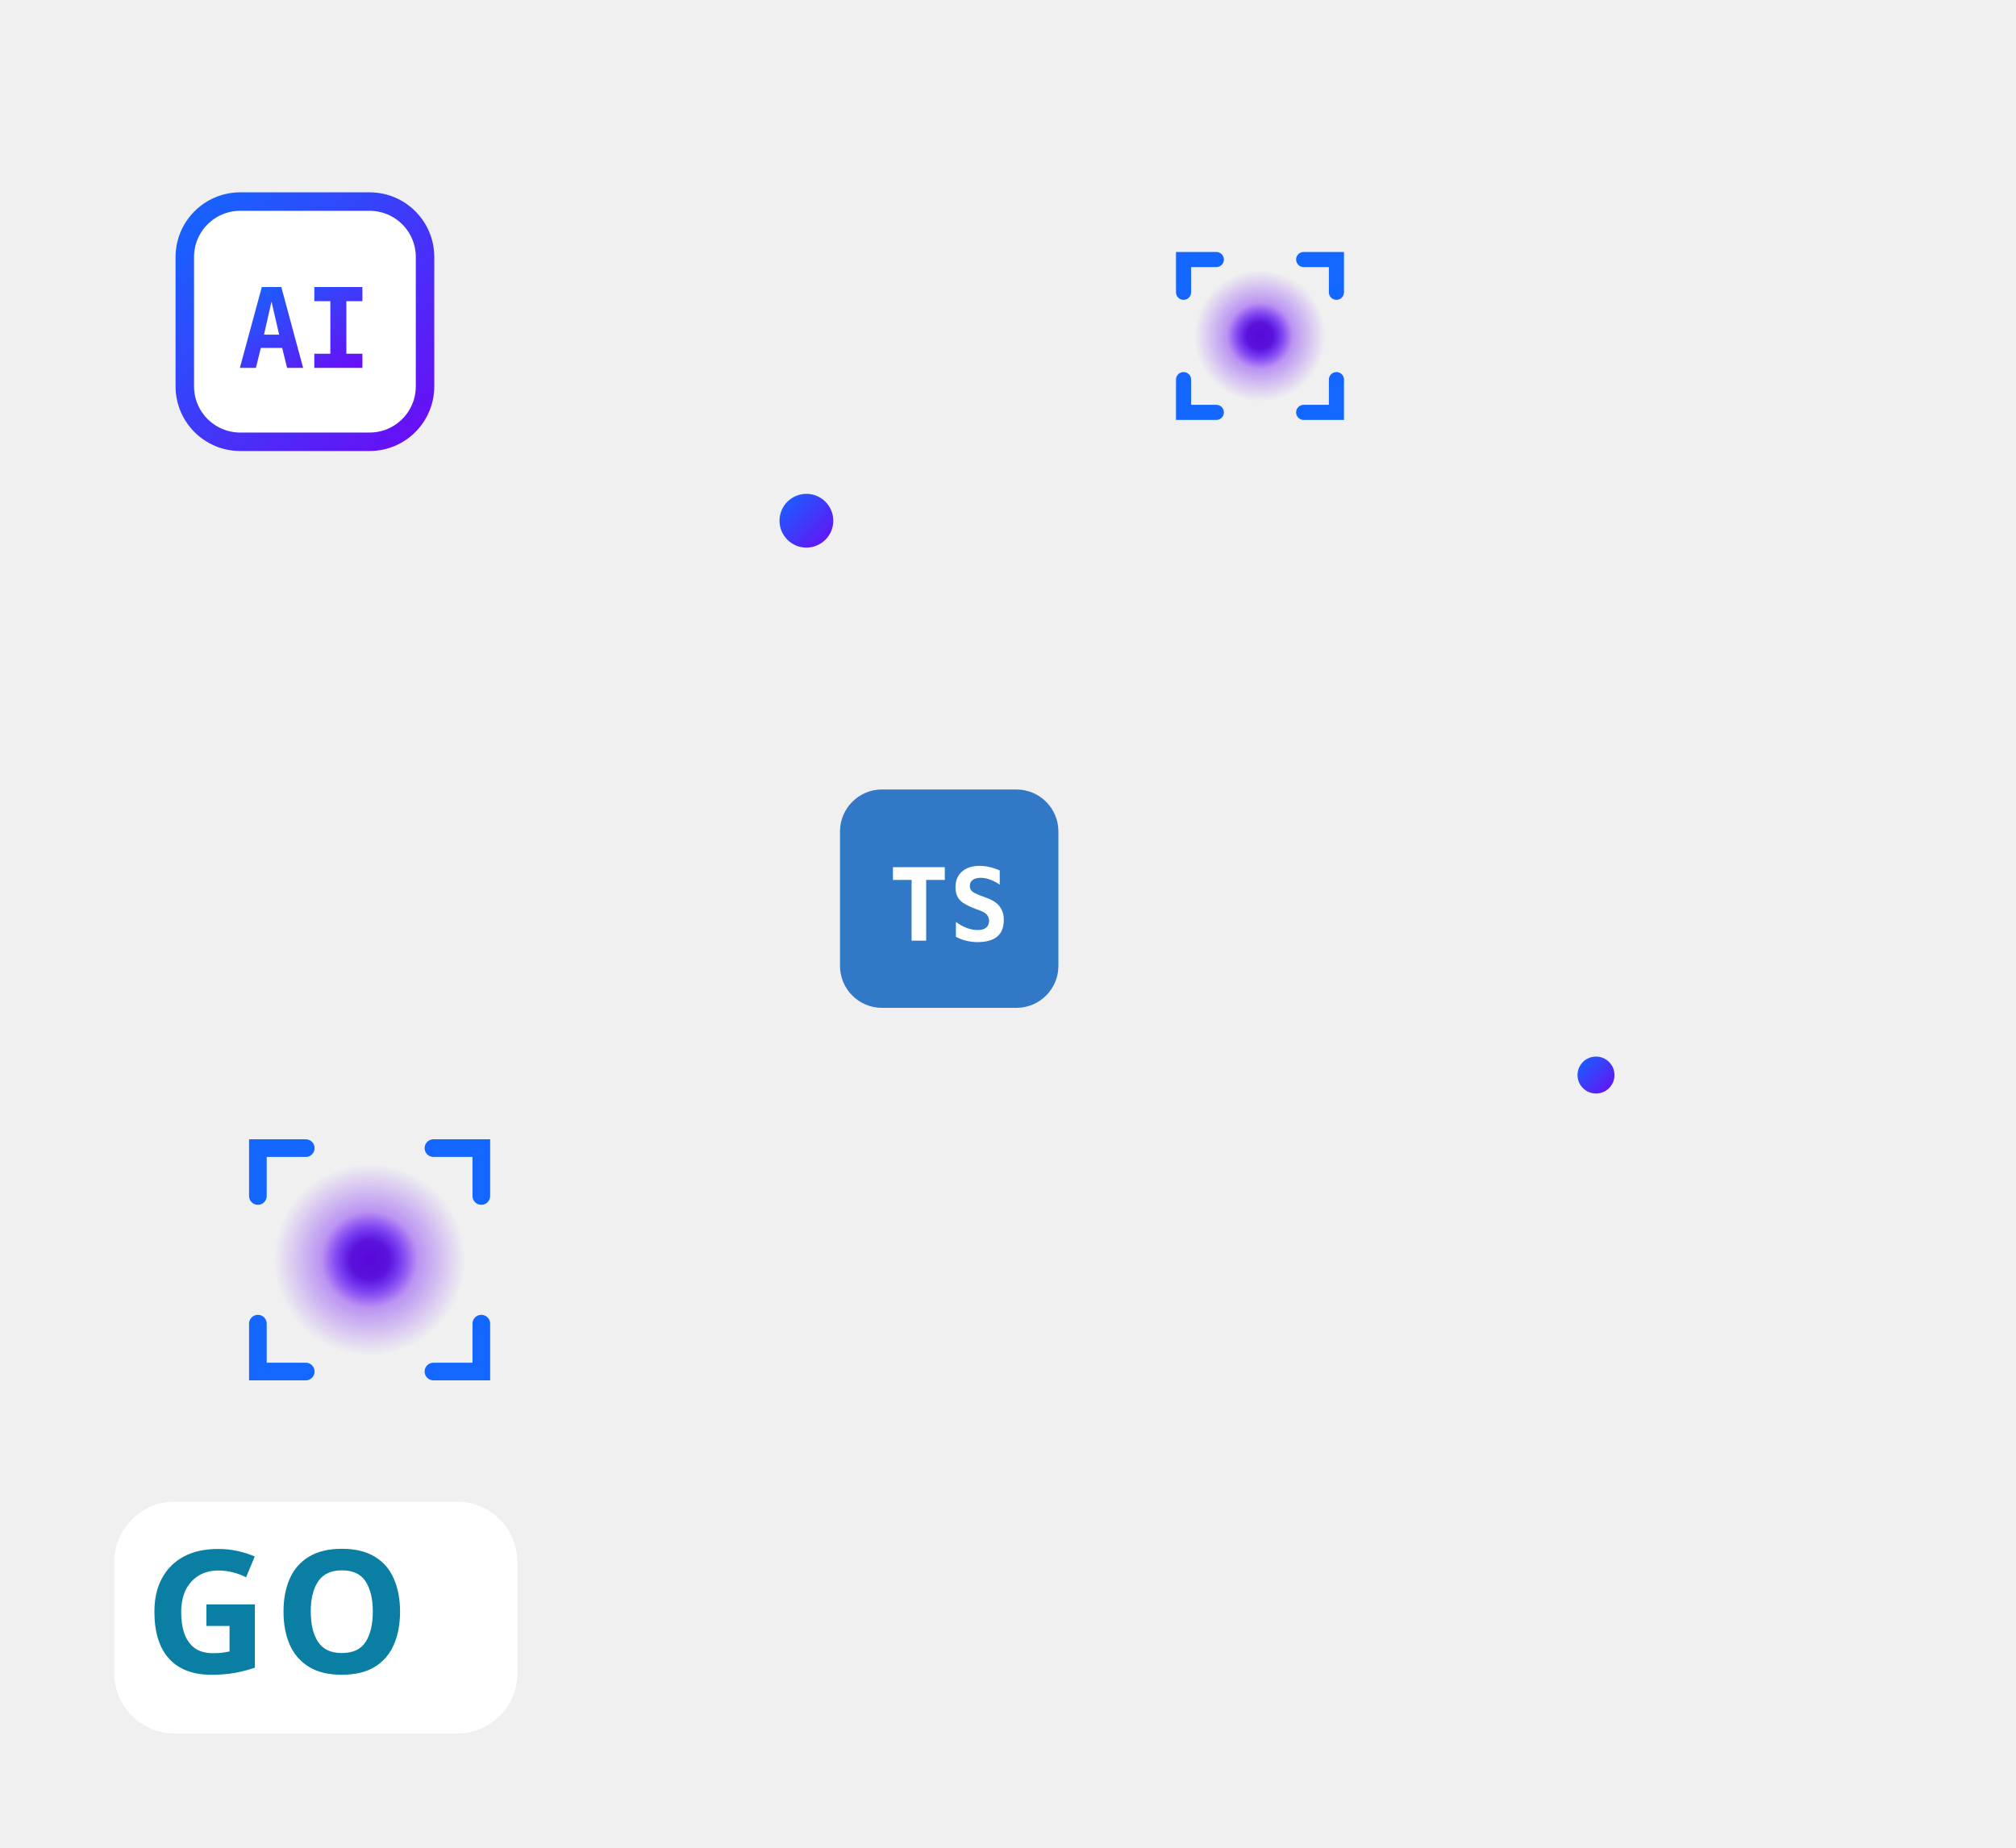
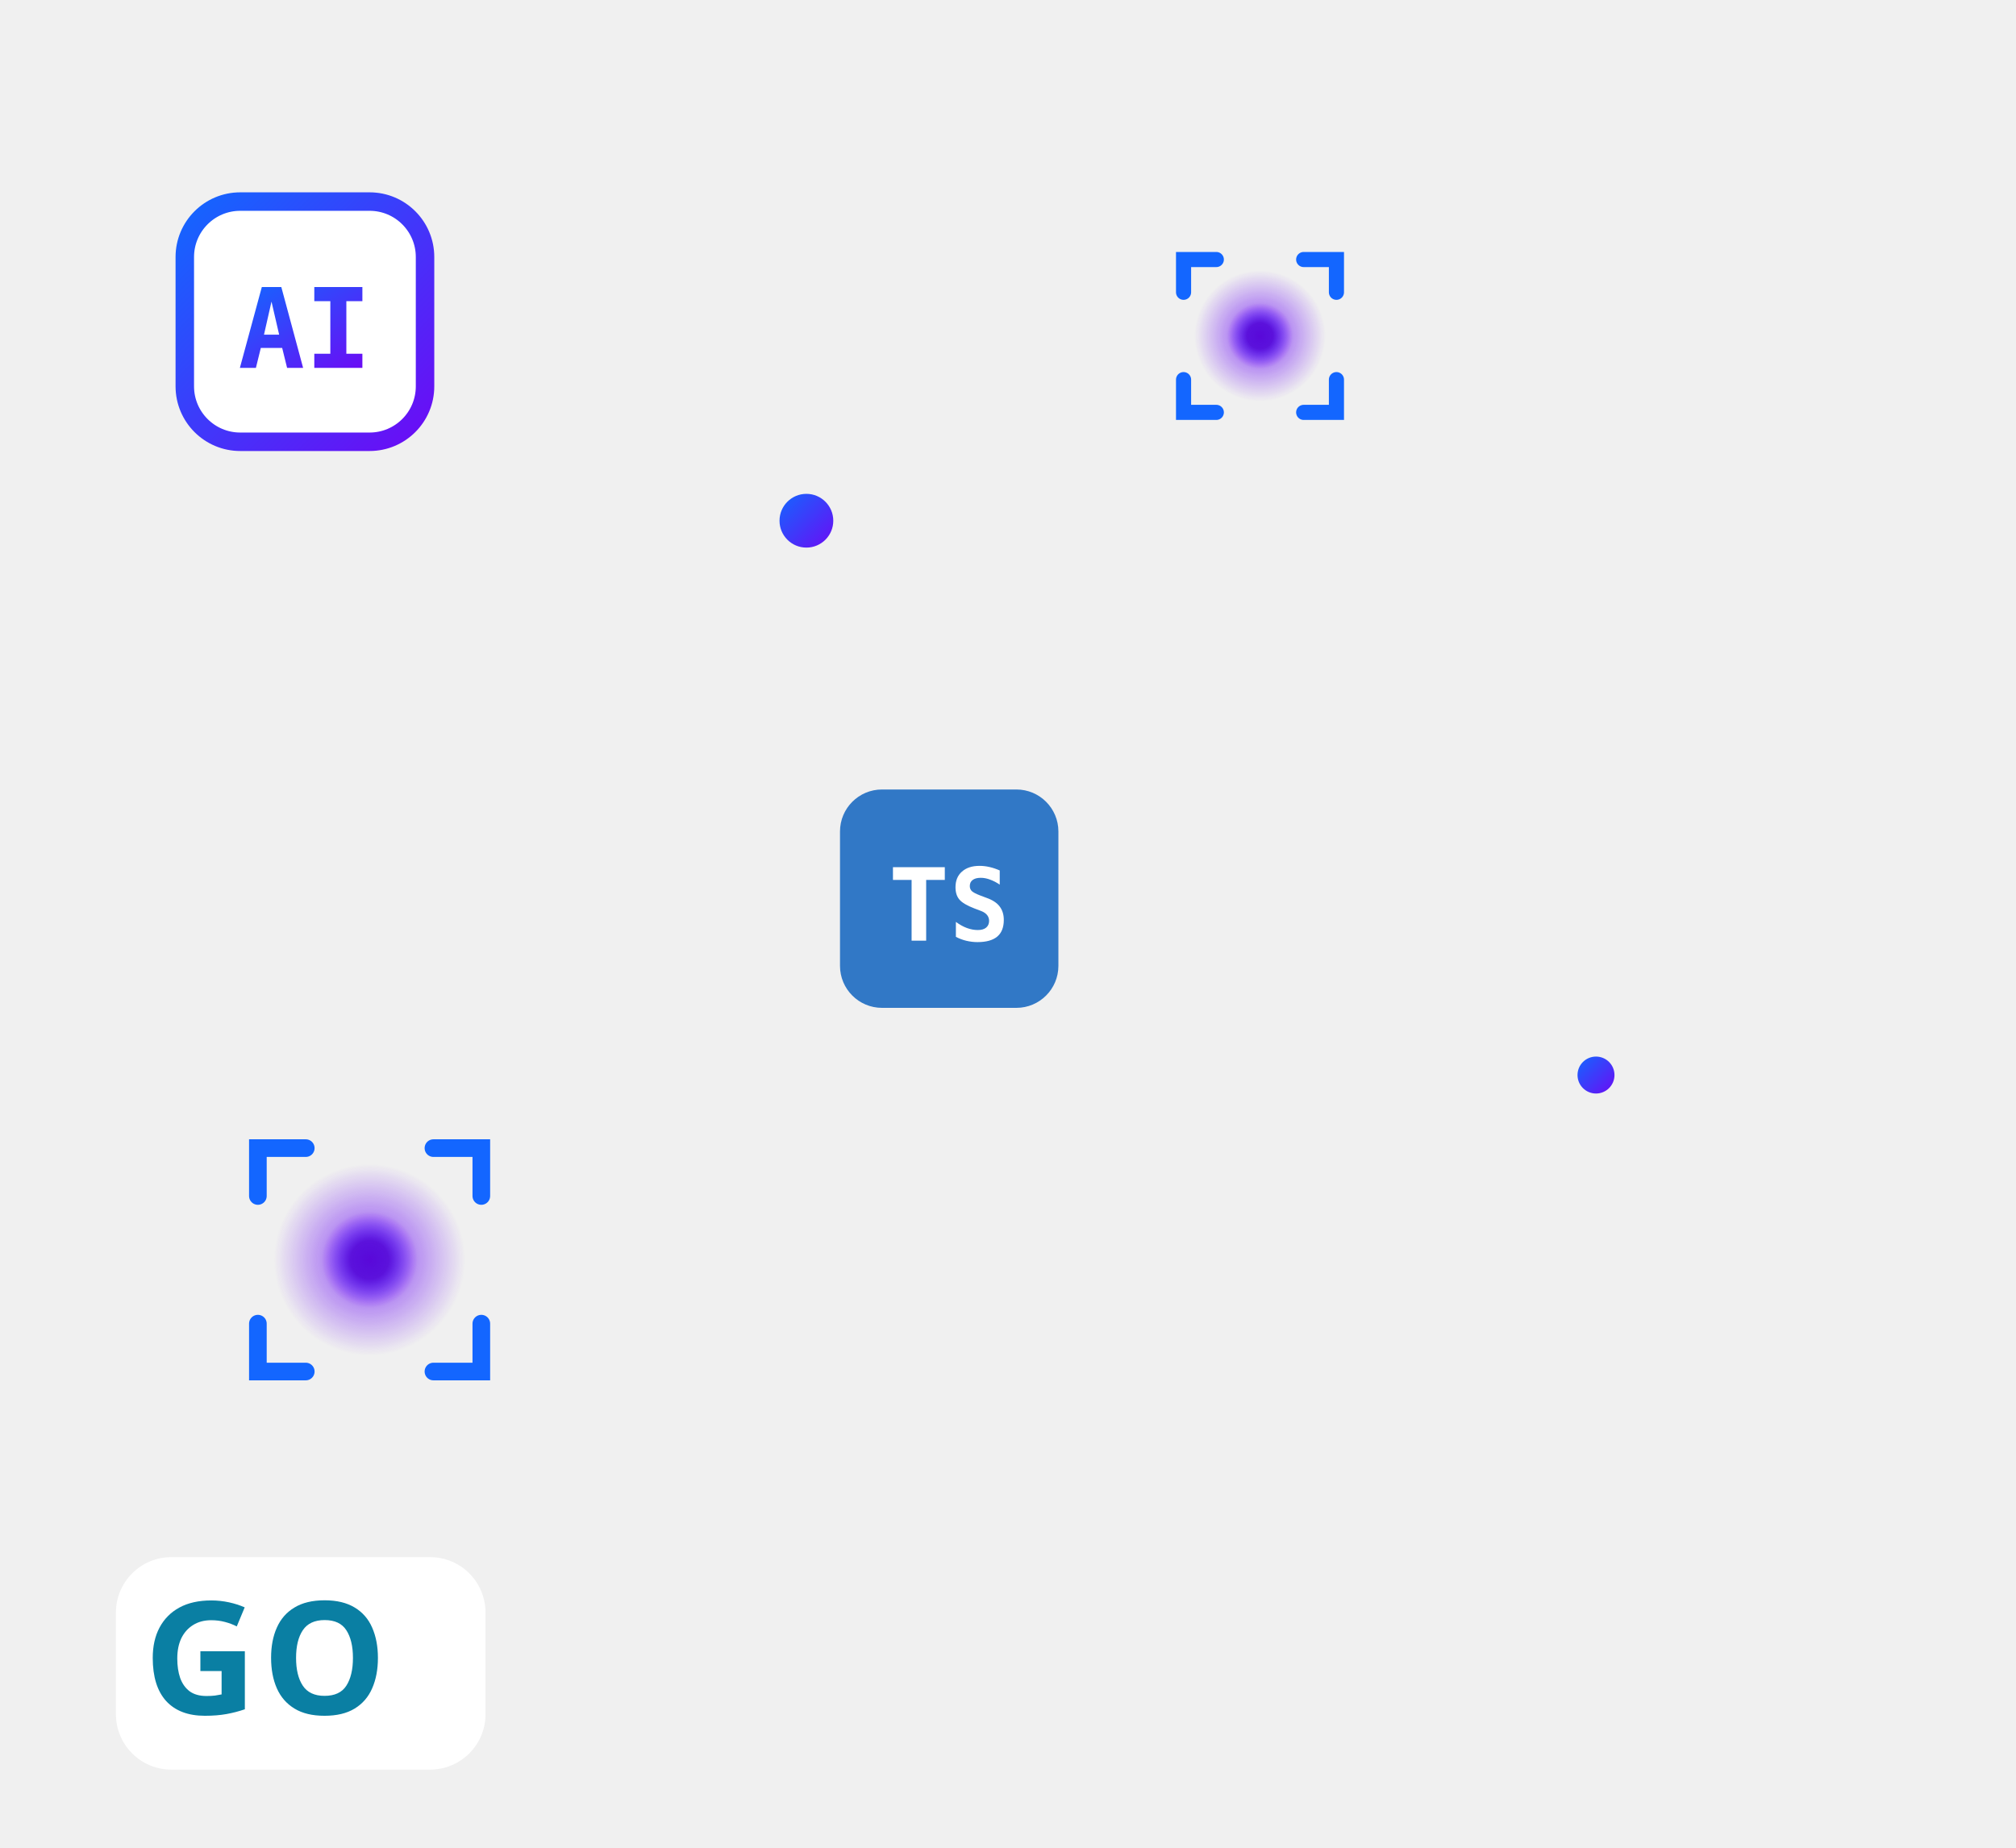
<svg xmlns="http://www.w3.org/2000/svg" viewBox="0 0 240 220" width="240" height="220">
  <defs>
    <linearGradient id="g" x1="0" y1="0" x2="1" y2="1">
      <stop offset="0" stop-color="#1366ff" />
      <stop offset="1" stop-color="#6b0cf5" />
    </linearGradient>
    <radialGradient id="blip" cx="0.5" cy="0.5" r="0.5">
      <stop offset="0" stop-color="#1366ff" stop-opacity="0.95" />
      <stop offset="0.45" stop-color="#6b0cf5" stop-opacity="0.45" />
      <stop offset="1" stop-color="#6b0cf5" stop-opacity="0" />
    </radialGradient>
    <radialGradient id="dot" cx="0.5" cy="0.5" r="0.5">
      <stop offset="0" stop-color="#5a08d9" />
      <stop offset="0.4" stop-color="#5a08d9" stop-opacity="0.9" />
      <stop offset="1" stop-color="#7210ff" stop-opacity="0" />
    </radialGradient>
  </defs>
  <g transform="translate(22 24) scale(1.1)">
    <rect width="26" height="26" rx="6" fill="#ffffff" stroke="url(#g)" stroke-width="2" />
    <text x="13" y="18" text-anchor="middle" fill="url(#g)" style="font:700 12px ui-monospace,SFMono-Regular,Menlo,monospace">AI</text>
  </g>
  <g transform="translate(150 40)">
    <circle r="7.8" fill="url(#blip)" />
    <circle r="3.9" fill="url(#dot)" />
    <path d="M-9.1 -5.2v-3.9h3.9M5.2 -9.1h3.9v3.9M9.1 5.2v3.9h-3.9M-5.2 9.1h-3.9v-3.9" fill="none" stroke="#1366ff" stroke-width="1.8" stroke-linecap="round" />
  </g>
  <circle cx="96" cy="62" r="3.2" fill="url(#g)" />
  <g transform="translate(100 94) scale(1.0)">
    <rect width="26" height="26" rx="5" fill="#3178c6" />
    <text x="13" y="18" text-anchor="middle" fill="#fff" style="font:700 12px ui-monospace,SFMono-Regular,Menlo,monospace">TS</text>
  </g>
  <g transform="translate(44 150)">
    <circle r="11.4" fill="url(#blip)" />
    <circle r="5.7" fill="url(#dot)" />
    <path d="M-13.3 -7.6v-5.7h5.7M7.6 -13.3h5.7v5.7M13.3 7.6v5.7h-5.7M-7.6 13.3h-5.7v-5.7" fill="none" stroke="#1366ff" stroke-width="2.1" stroke-linecap="round" />
  </g>
  <circle cx="190" cy="128" r="2.2" fill="url(#g)" />
-   <g transform="translate(16 198) scale(1.2)">
+   <g transform="translate(16 203) scale(1.1)">
    <rect x="-2" y="-16" width="40" height="23" rx="6" fill="#ffffff" />
    <text x="1" y="1" fill="#0a7fa3" style="font:900 17px ui-rounded,'SF Pro Rounded','Arial Rounded MT Bold','Varela Round',sans-serif;letter-spacing:0.5px">GO</text>
  </g>
</svg>
